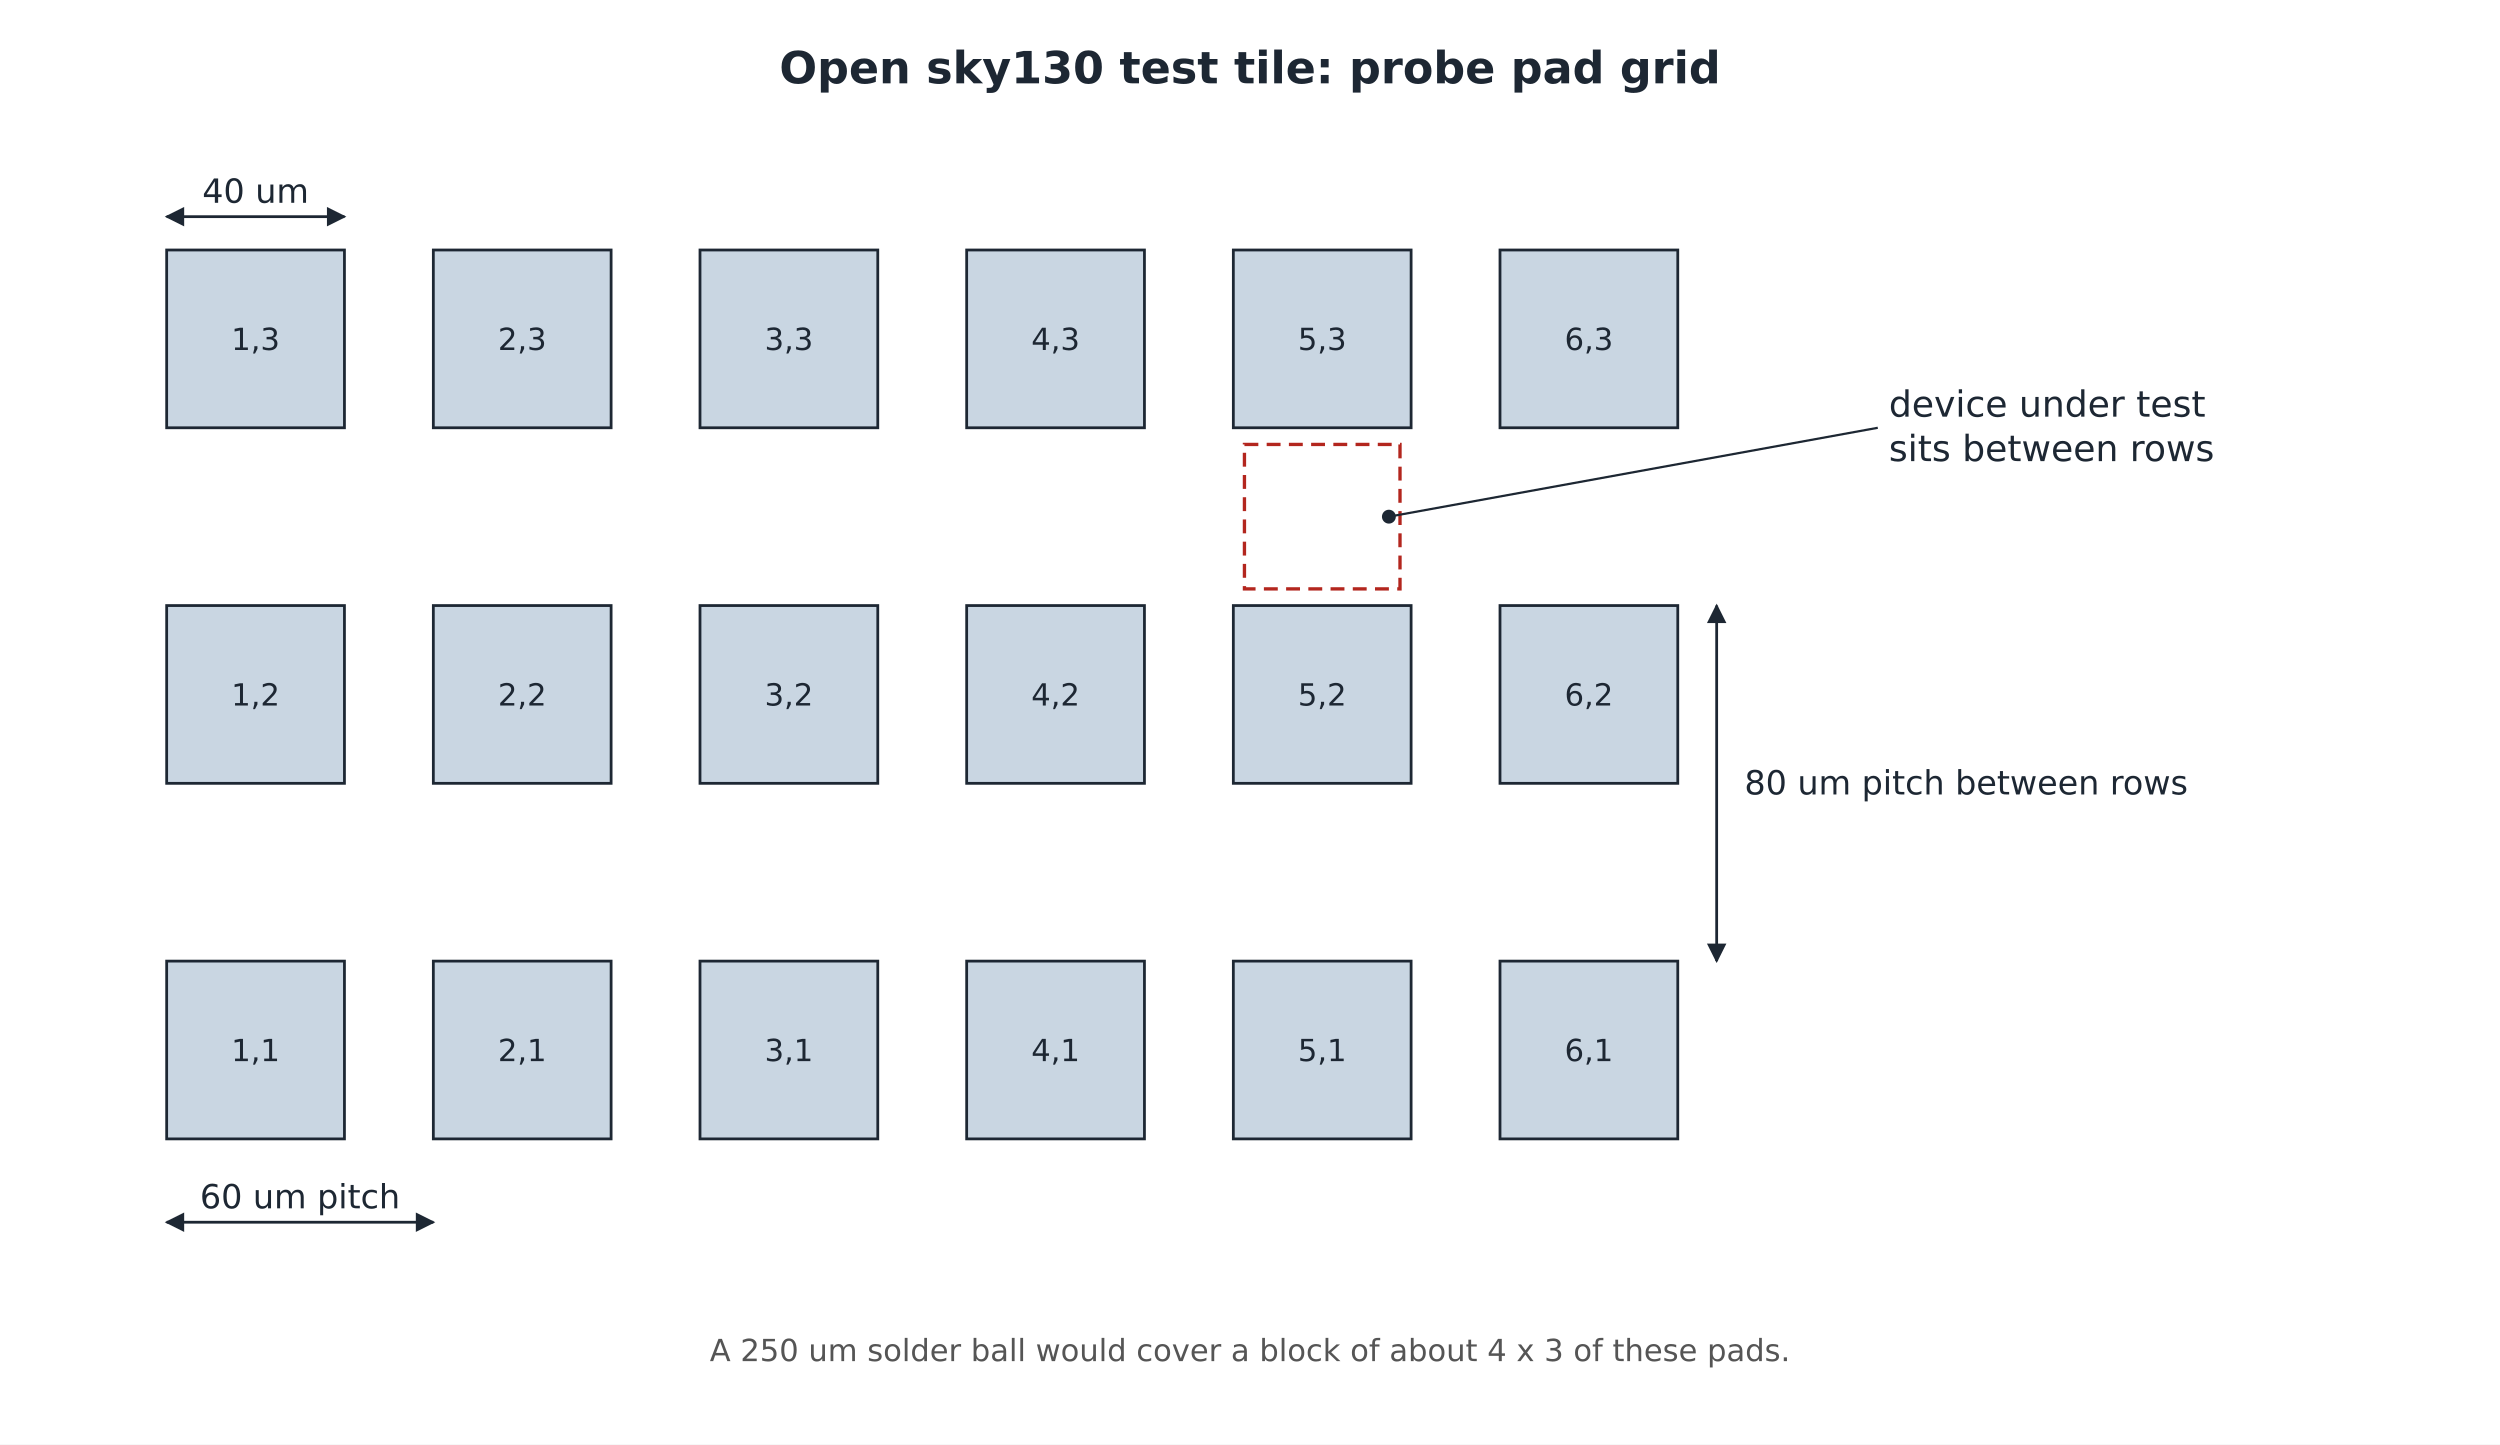
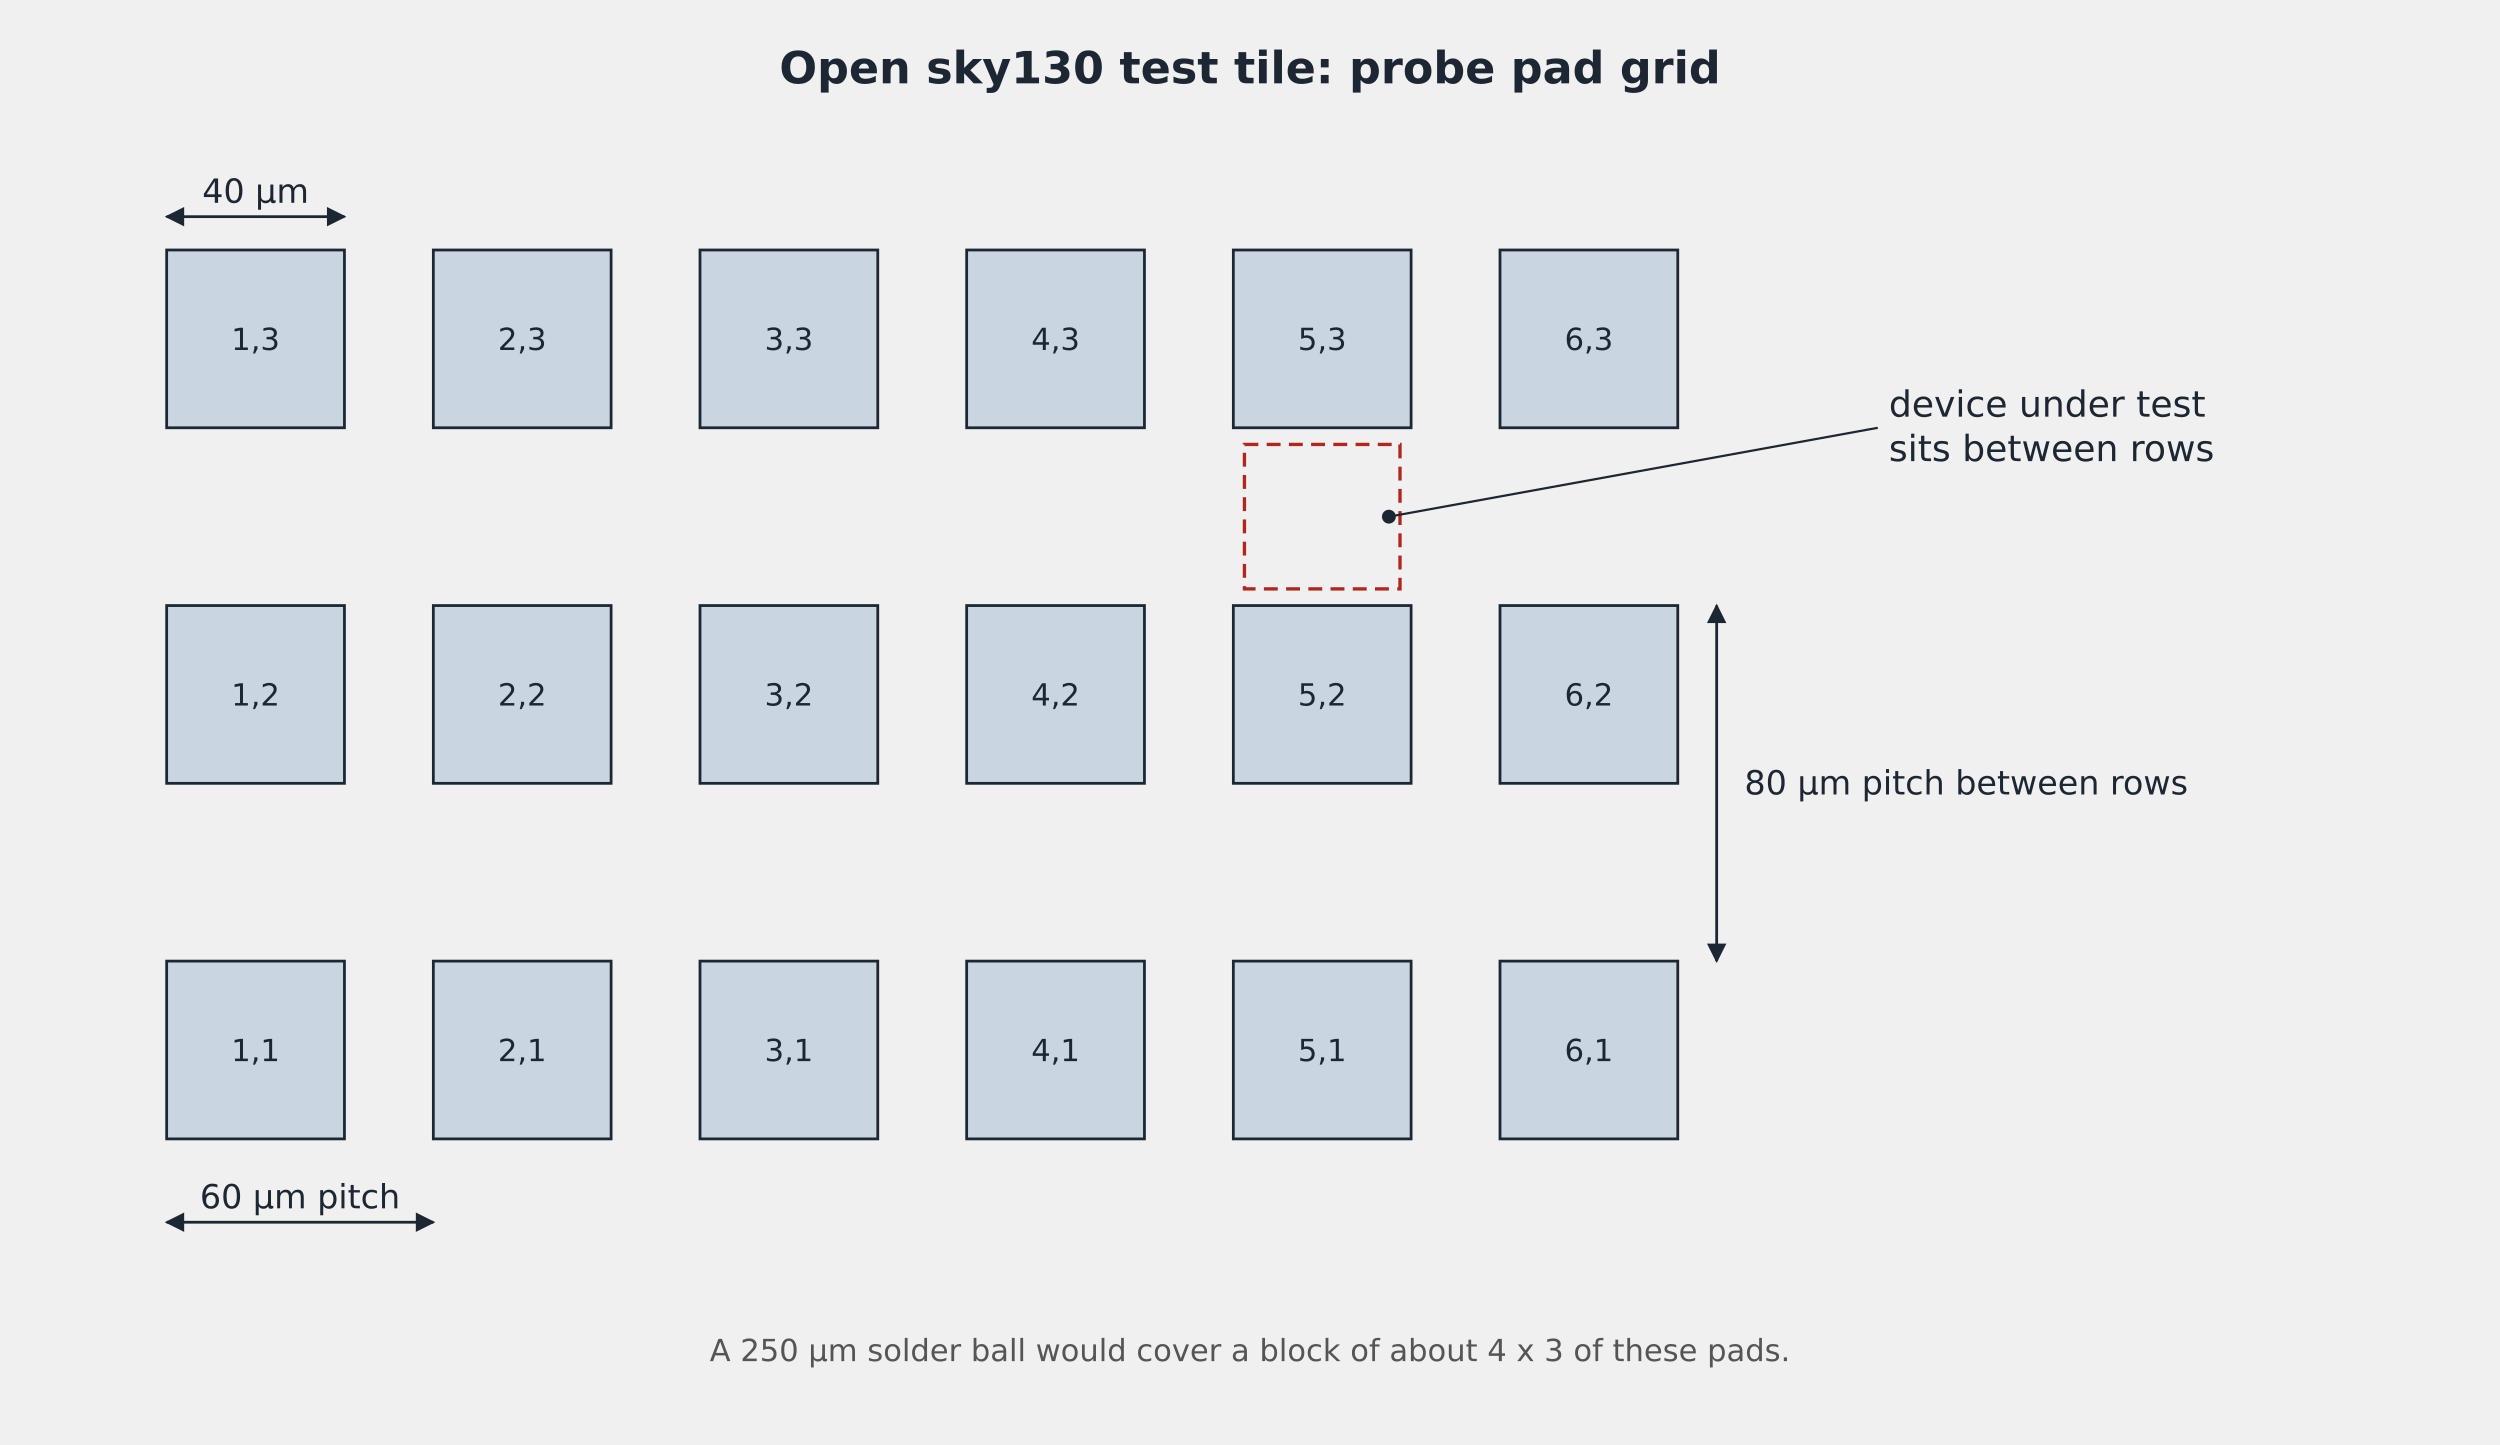
<svg xmlns="http://www.w3.org/2000/svg" viewBox="0 0 900 520" width="900" height="520" role="img" aria-label="Probe pad grid of the open sky130 test tile">
  <defs>
    <marker id="arr" viewBox="0 0 10 10" refX="9" refY="5" markerWidth="7" markerHeight="7" orient="auto-start-reverse">
      <path d="M0,0 L10,5 L0,10 z" fill="#1d2733" />
    </marker>
  </defs>
-   <rect width="900" height="520" fill="#ffffff" />
  <g transform="translate(0,0)">
    <text x="450" y="30" font-size="16" text-anchor="middle" fill="#1d2733" font-weight="bold" font-family="DejaVu Sans, Arial, Helvetica, sans-serif">Open sky130 test tile: probe pad grid</text>
    <rect x="60.0" y="90.0" width="64.0" height="64.0" rx="0" fill="#c9d6e2" stroke="#1d2733" stroke-width="1" />
    <text x="92.0" y="126.0" font-size="11" text-anchor="middle" fill="#1d2733" font-weight="normal" font-family="DejaVu Sans, Arial, Helvetica, sans-serif">1,3</text>
    <rect x="60.0" y="218.0" width="64.0" height="64.0" rx="0" fill="#c9d6e2" stroke="#1d2733" stroke-width="1" />
    <text x="92.0" y="254.0" font-size="11" text-anchor="middle" fill="#1d2733" font-weight="normal" font-family="DejaVu Sans, Arial, Helvetica, sans-serif">1,2</text>
    <rect x="60.0" y="346.0" width="64.0" height="64.0" rx="0" fill="#c9d6e2" stroke="#1d2733" stroke-width="1" />
    <text x="92.0" y="382.0" font-size="11" text-anchor="middle" fill="#1d2733" font-weight="normal" font-family="DejaVu Sans, Arial, Helvetica, sans-serif">1,1</text>
    <rect x="156.0" y="90.0" width="64.0" height="64.0" rx="0" fill="#c9d6e2" stroke="#1d2733" stroke-width="1" />
    <text x="188.0" y="126.0" font-size="11" text-anchor="middle" fill="#1d2733" font-weight="normal" font-family="DejaVu Sans, Arial, Helvetica, sans-serif">2,3</text>
    <rect x="156.0" y="218.0" width="64.0" height="64.0" rx="0" fill="#c9d6e2" stroke="#1d2733" stroke-width="1" />
    <text x="188.0" y="254.0" font-size="11" text-anchor="middle" fill="#1d2733" font-weight="normal" font-family="DejaVu Sans, Arial, Helvetica, sans-serif">2,2</text>
    <rect x="156.0" y="346.0" width="64.0" height="64.0" rx="0" fill="#c9d6e2" stroke="#1d2733" stroke-width="1" />
    <text x="188.0" y="382.0" font-size="11" text-anchor="middle" fill="#1d2733" font-weight="normal" font-family="DejaVu Sans, Arial, Helvetica, sans-serif">2,1</text>
    <rect x="252.0" y="90.0" width="64.0" height="64.0" rx="0" fill="#c9d6e2" stroke="#1d2733" stroke-width="1" />
    <text x="284.0" y="126.0" font-size="11" text-anchor="middle" fill="#1d2733" font-weight="normal" font-family="DejaVu Sans, Arial, Helvetica, sans-serif">3,3</text>
    <rect x="252.0" y="218.0" width="64.0" height="64.0" rx="0" fill="#c9d6e2" stroke="#1d2733" stroke-width="1" />
    <text x="284.0" y="254.0" font-size="11" text-anchor="middle" fill="#1d2733" font-weight="normal" font-family="DejaVu Sans, Arial, Helvetica, sans-serif">3,2</text>
    <rect x="252.0" y="346.0" width="64.0" height="64.0" rx="0" fill="#c9d6e2" stroke="#1d2733" stroke-width="1" />
    <text x="284.0" y="382.0" font-size="11" text-anchor="middle" fill="#1d2733" font-weight="normal" font-family="DejaVu Sans, Arial, Helvetica, sans-serif">3,1</text>
    <rect x="348.0" y="90.0" width="64.0" height="64.0" rx="0" fill="#c9d6e2" stroke="#1d2733" stroke-width="1" />
    <text x="380.0" y="126.0" font-size="11" text-anchor="middle" fill="#1d2733" font-weight="normal" font-family="DejaVu Sans, Arial, Helvetica, sans-serif">4,3</text>
    <rect x="348.0" y="218.0" width="64.0" height="64.0" rx="0" fill="#c9d6e2" stroke="#1d2733" stroke-width="1" />
    <text x="380.0" y="254.0" font-size="11" text-anchor="middle" fill="#1d2733" font-weight="normal" font-family="DejaVu Sans, Arial, Helvetica, sans-serif">4,2</text>
    <rect x="348.0" y="346.0" width="64.0" height="64.0" rx="0" fill="#c9d6e2" stroke="#1d2733" stroke-width="1" />
    <text x="380.0" y="382.0" font-size="11" text-anchor="middle" fill="#1d2733" font-weight="normal" font-family="DejaVu Sans, Arial, Helvetica, sans-serif">4,1</text>
    <rect x="444.0" y="90.0" width="64.0" height="64.0" rx="0" fill="#c9d6e2" stroke="#1d2733" stroke-width="1" />
    <text x="476.0" y="126.0" font-size="11" text-anchor="middle" fill="#1d2733" font-weight="normal" font-family="DejaVu Sans, Arial, Helvetica, sans-serif">5,3</text>
    <rect x="444.0" y="218.0" width="64.0" height="64.0" rx="0" fill="#c9d6e2" stroke="#1d2733" stroke-width="1" />
    <text x="476.0" y="254.0" font-size="11" text-anchor="middle" fill="#1d2733" font-weight="normal" font-family="DejaVu Sans, Arial, Helvetica, sans-serif">5,2</text>
    <rect x="444.0" y="346.0" width="64.0" height="64.0" rx="0" fill="#c9d6e2" stroke="#1d2733" stroke-width="1" />
    <text x="476.0" y="382.0" font-size="11" text-anchor="middle" fill="#1d2733" font-weight="normal" font-family="DejaVu Sans, Arial, Helvetica, sans-serif">5,1</text>
    <rect x="540.0" y="90.0" width="64.0" height="64.0" rx="0" fill="#c9d6e2" stroke="#1d2733" stroke-width="1" />
    <text x="572.0" y="126.0" font-size="11" text-anchor="middle" fill="#1d2733" font-weight="normal" font-family="DejaVu Sans, Arial, Helvetica, sans-serif">6,3</text>
    <rect x="540.0" y="218.0" width="64.0" height="64.0" rx="0" fill="#c9d6e2" stroke="#1d2733" stroke-width="1" />
    <text x="572.0" y="254.0" font-size="11" text-anchor="middle" fill="#1d2733" font-weight="normal" font-family="DejaVu Sans, Arial, Helvetica, sans-serif">6,2</text>
    <rect x="540.0" y="346.0" width="64.0" height="64.0" rx="0" fill="#c9d6e2" stroke="#1d2733" stroke-width="1" />
    <text x="572.0" y="382.0" font-size="11" text-anchor="middle" fill="#1d2733" font-weight="normal" font-family="DejaVu Sans, Arial, Helvetica, sans-serif">6,1</text>
    <line x1="60" y1="78" x2="124.0" y2="78" stroke="#1d2733" stroke-width="1" marker-start="url(#arr)" marker-end="url(#arr)" />
-     <text x="92.0" y="73" font-size="12" text-anchor="middle" fill="#1d2733" font-weight="normal" font-family="DejaVu Sans, Arial, Helvetica, sans-serif">40 um</text>
+     <text x="92.0" y="73" font-size="12" text-anchor="middle" fill="#1d2733" font-weight="normal" font-family="DejaVu Sans, Arial, Helvetica, sans-serif">40 µm</text>
    <line x1="60" y1="440.0" x2="156.0" y2="440.0" stroke="#1d2733" stroke-width="1" marker-start="url(#arr)" marker-end="url(#arr)" />
-     <text x="108.0" y="435.0" font-size="12" text-anchor="middle" fill="#1d2733" font-weight="normal" font-family="DejaVu Sans, Arial, Helvetica, sans-serif">60 um pitch</text>
+     <text x="108.0" y="435.0" font-size="12" text-anchor="middle" fill="#1d2733" font-weight="normal" font-family="DejaVu Sans, Arial, Helvetica, sans-serif">60 µm pitch</text>
    <rect x="448.0" y="160.0" width="56.0" height="52.0" rx="0" fill="none" stroke="#b3261e" stroke-width="1.2" stroke-dasharray="5 3" />
    <line x1="676" y1="154" x2="500.0" y2="186.0" stroke="#1d2733" stroke-width="0.8" />
    <circle cx="500.0" cy="186.0" r="2" fill="#1d2733" stroke="#1d2733" stroke-width="1" />
    <text x="680" y="150" font-size="13" text-anchor="start" fill="#1d2733" font-weight="normal" font-family="DejaVu Sans, Arial, Helvetica, sans-serif">device under test</text>
    <text x="680" y="166" font-size="13" text-anchor="start" fill="#1d2733" font-weight="normal" font-family="DejaVu Sans, Arial, Helvetica, sans-serif">sits between rows</text>
    <line x1="618.0" y1="218.0" x2="618.0" y2="346.0" stroke="#1d2733" stroke-width="1" marker-start="url(#arr)" marker-end="url(#arr)" />
-     <text x="628.0" y="286.0" font-size="12" text-anchor="start" fill="#1d2733" font-weight="normal" font-family="DejaVu Sans, Arial, Helvetica, sans-serif">80 um pitch between rows</text>
-     <text x="450" y="490" font-size="11" text-anchor="middle" fill="#555555" font-weight="normal" font-family="DejaVu Sans, Arial, Helvetica, sans-serif">A 250 um solder ball would cover a block of about 4 x 3 of these pads.</text>
+     <text x="628.0" y="286.0" font-size="12" text-anchor="start" fill="#1d2733" font-weight="normal" font-family="DejaVu Sans, Arial, Helvetica, sans-serif">80 µm pitch between rows</text>
+     <text x="450" y="490" font-size="11" text-anchor="middle" fill="#555555" font-weight="normal" font-family="DejaVu Sans, Arial, Helvetica, sans-serif">A 250 µm solder ball would cover a block of about 4 x 3 of these pads.</text>
  </g>
</svg>
